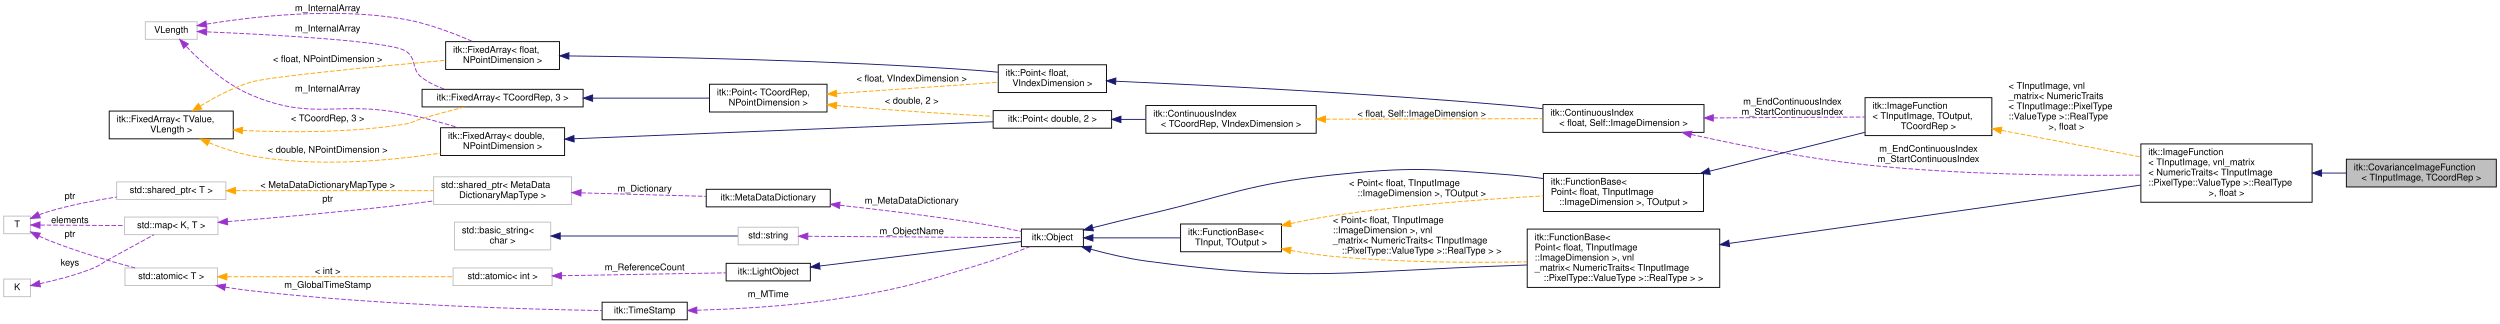
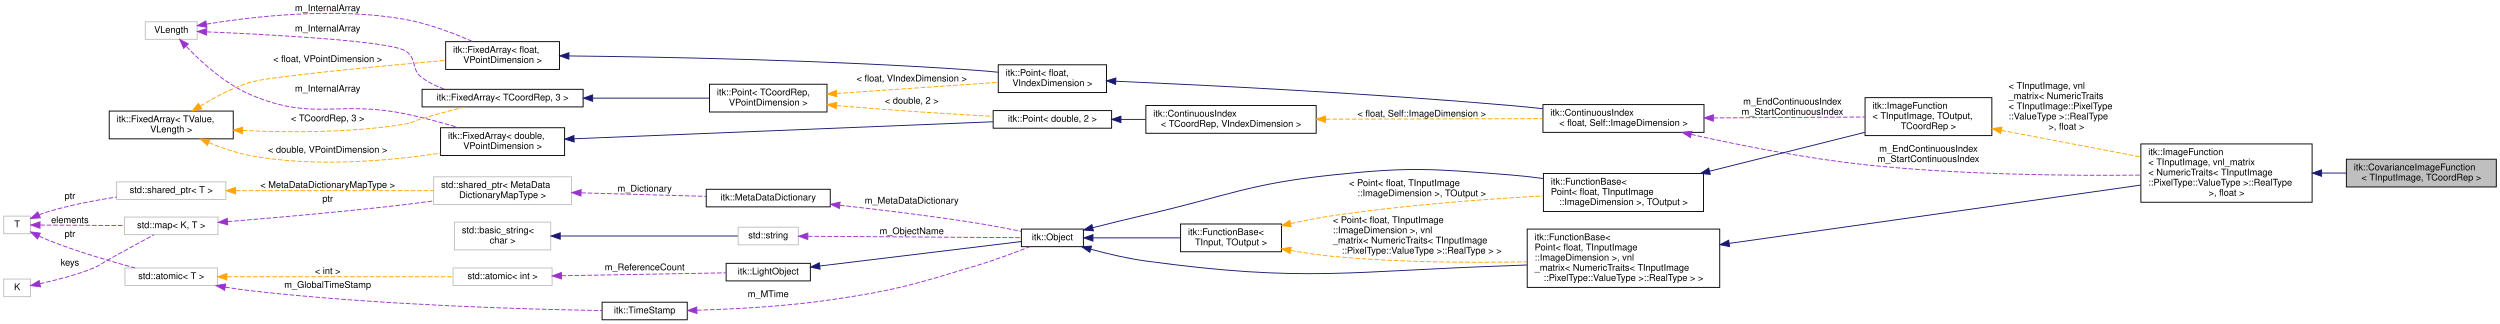
<svg xmlns="http://www.w3.org/2000/svg" xmlns:xlink="http://www.w3.org/1999/xlink" width="2701pt" height="350pt" viewBox="0.00 0.00 2701.00 350.00">
  <g id="graph0" class="graph" transform="scale(1 1) rotate(0) translate(4 346)">
    <polygon fill="white" stroke="transparent" points="-4,4 -4,-346 2697,-346 2697,4 -4,4" />
    <g id="node1" class="node">
      <g id="a_node1">
        <a xlink:title="Calculate the covariance matrix in the neighborhood of a pixel in a Vector image.">
          <polygon fill="#bfbfbf" stroke="black" points="2531,-144 2531,-174 2693,-174 2693,-144 2531,-144" />
          <text text-anchor="start" x="2539" y="-162" font-family="Helvetica,sans-Serif" font-size="10.00">itk::CovarianceImageFunction</text>
          <text text-anchor="middle" x="2612" y="-151" font-family="Helvetica,sans-Serif" font-size="10.00">&lt; TInputImage, TCoordRep &gt;</text>
        </a>
      </g>
    </g>
    <g id="node2" class="node">
      <g id="a_node2">
        <a xlink:href="classitk_1_1ImageFunction.html" target="_top" xlink:title=" ">
          <polygon fill="white" stroke="black" points="2309,-127.5 2309,-190.5 2494,-190.5 2494,-127.5 2309,-127.5" />
          <text text-anchor="start" x="2317" y="-178.5" font-family="Helvetica,sans-Serif" font-size="10.00">itk::ImageFunction</text>
          <text text-anchor="start" x="2317" y="-167.5" font-family="Helvetica,sans-Serif" font-size="10.00">&lt; TInputImage, vnl_matrix</text>
          <text text-anchor="start" x="2317" y="-156.5" font-family="Helvetica,sans-Serif" font-size="10.00">&lt; NumericTraits&lt; TInputImage</text>
          <text text-anchor="start" x="2317" y="-145.5" font-family="Helvetica,sans-Serif" font-size="10.00">::PixelType::ValueType &gt;::RealType</text>
          <text text-anchor="middle" x="2401.5" y="-134.5" font-family="Helvetica,sans-Serif" font-size="10.00"> &gt;, float &gt;</text>
        </a>
      </g>
    </g>
    <g id="edge1" class="edge">
      <path fill="none" stroke="midnightblue" d="M2504.33,-159C2513.28,-159 2522.25,-159 2530.98,-159" />
      <polygon fill="midnightblue" stroke="midnightblue" points="2504.25,-155.5 2494.25,-159 2504.25,-162.5 2504.25,-155.5" />
    </g>
    <g id="node3" class="node">
      <g id="a_node3">
        <a xlink:href="classitk_1_1FunctionBase.html" target="_top" xlink:title=" ">
          <polygon fill="white" stroke="black" points="1646,-35.5 1646,-98.5 1854,-98.5 1854,-35.5 1646,-35.5" />
          <text text-anchor="start" x="1654" y="-86.5" font-family="Helvetica,sans-Serif" font-size="10.00">itk::FunctionBase&lt;</text>
          <text text-anchor="start" x="1654" y="-75.5" font-family="Helvetica,sans-Serif" font-size="10.00"> Point&lt; float, TInputImage</text>
          <text text-anchor="start" x="1654" y="-64.5" font-family="Helvetica,sans-Serif" font-size="10.00">::ImageDimension &gt;, vnl</text>
          <text text-anchor="start" x="1654" y="-53.5" font-family="Helvetica,sans-Serif" font-size="10.00">_matrix&lt; NumericTraits&lt; TInputImage</text>
          <text text-anchor="middle" x="1750" y="-42.5" font-family="Helvetica,sans-Serif" font-size="10.00">::PixelType::ValueType &gt;::RealType &gt; &gt;</text>
        </a>
      </g>
    </g>
    <g id="edge2" class="edge">
      <path fill="none" stroke="midnightblue" d="M1864.36,-83.06C1990.62,-100.94 2192.26,-129.5 2308.93,-146.03" />
      <polygon fill="midnightblue" stroke="midnightblue" points="1864.67,-79.57 1854.27,-81.63 1863.68,-86.5 1864.67,-79.57" />
    </g>
    <g id="node4" class="node">
      <g id="a_node4">
        <a xlink:href="classitk_1_1Object.html" target="_top" xlink:title="Base class for most ITK classes.">
          <polygon fill="white" stroke="black" points="1099.5,-79.5 1099.5,-98.5 1166.5,-98.5 1166.5,-79.5 1099.5,-79.5" />
          <text text-anchor="middle" x="1133" y="-86.5" font-family="Helvetica,sans-Serif" font-size="10.00">itk::Object</text>
        </a>
      </g>
    </g>
    <g id="edge3" class="edge">
      <path fill="none" stroke="midnightblue" d="M1174.62,-76.69C1192.63,-71.79 1214.19,-66.69 1234,-64 1407.54,-40.45 1452.97,-53.22 1628,-59 1633.79,-59.19 1639.73,-59.43 1645.72,-59.71" />
      <polygon fill="midnightblue" stroke="midnightblue" points="1173.43,-73.39 1164.74,-79.45 1175.31,-80.13 1173.43,-73.39" />
    </g>
    <g id="node17" class="node">
      <g id="a_node17">
        <a xlink:href="classitk_1_1FunctionBase.html" target="_top" xlink:title="Base class for all ITK function objects.">
          <polygon fill="white" stroke="black" points="1271.5,-74 1271.5,-104 1380.5,-104 1380.5,-74 1271.5,-74" />
          <text text-anchor="start" x="1279.5" y="-92" font-family="Helvetica,sans-Serif" font-size="10.00">itk::FunctionBase&lt;</text>
          <text text-anchor="middle" x="1326" y="-81" font-family="Helvetica,sans-Serif" font-size="10.00"> TInput, TOutput &gt;</text>
        </a>
      </g>
    </g>
    <g id="edge20" class="edge">
      <path fill="none" stroke="midnightblue" d="M1177.07,-89C1204.98,-89 1241.53,-89 1271.32,-89" />
      <polygon fill="midnightblue" stroke="midnightblue" points="1176.83,-85.5 1166.83,-89 1176.83,-92.5 1176.83,-85.5" />
    </g>
    <g id="node29" class="node">
      <g id="a_node29">
        <a xlink:href="classitk_1_1FunctionBase.html" target="_top" xlink:title=" ">
          <polygon fill="white" stroke="black" points="1663.5,-117.5 1663.5,-158.5 1836.5,-158.5 1836.5,-117.5 1663.5,-117.5" />
          <text text-anchor="start" x="1671.5" y="-146.5" font-family="Helvetica,sans-Serif" font-size="10.00">itk::FunctionBase&lt;</text>
          <text text-anchor="start" x="1671.5" y="-135.5" font-family="Helvetica,sans-Serif" font-size="10.00"> Point&lt; float, TInputImage</text>
          <text text-anchor="middle" x="1750" y="-124.5" font-family="Helvetica,sans-Serif" font-size="10.00">::ImageDimension &gt;, TOutput &gt;</text>
        </a>
      </g>
    </g>
    <g id="edge38" class="edge">
      <path fill="none" stroke="midnightblue" d="M1176.82,-100.06C1194.49,-104.53 1215.2,-109.65 1234,-114 1323.43,-134.69 1344.71,-147.39 1436,-157 1520.86,-165.93 1542.93,-163.64 1628,-157 1639.45,-156.11 1651.45,-154.74 1663.26,-153.15" />
      <polygon fill="midnightblue" stroke="midnightblue" points="1177.36,-96.58 1166.81,-97.51 1175.64,-103.37 1177.36,-96.58" />
    </g>
    <g id="node5" class="node">
      <g id="a_node5">
        <a xlink:href="classitk_1_1LightObject.html" target="_top" xlink:title="Light weight base class for most itk classes.">
          <polygon fill="white" stroke="black" points="780.5,-42.5 780.5,-61.5 871.5,-61.5 871.5,-42.5 780.5,-42.5" />
          <text text-anchor="middle" x="826" y="-49.5" font-family="Helvetica,sans-Serif" font-size="10.00">itk::LightObject</text>
        </a>
      </g>
    </g>
    <g id="edge4" class="edge">
      <path fill="none" stroke="midnightblue" d="M881.88,-58.66C945.26,-66.35 1047.42,-78.74 1099.39,-85.04" />
      <polygon fill="midnightblue" stroke="midnightblue" points="882.03,-55.15 871.68,-57.42 881.18,-62.1 882.03,-55.15" />
    </g>
    <g id="node6" class="node">
      <g id="a_node6">
        <a xlink:title=" ">
          <polygon fill="white" stroke="#bfbfbf" points="485.5,-37.5 485.5,-56.5 592.5,-56.5 592.5,-37.5 485.5,-37.5" />
          <text text-anchor="middle" x="539" y="-44.5" font-family="Helvetica,sans-Serif" font-size="10.00">std::atomic&lt; int &gt;</text>
        </a>
      </g>
    </g>
    <g id="edge5" class="edge">
      <path fill="none" stroke="#9a32cd" stroke-dasharray="5,2" d="M602.7,-48.1C656.4,-49.04 732.43,-50.38 780.2,-51.21" />
      <polygon fill="#9a32cd" stroke="#9a32cd" points="602.67,-44.6 592.61,-47.92 602.54,-51.6 602.67,-44.6" />
      <text text-anchor="middle" x="692.5" y="-54" font-family="Helvetica,sans-Serif" font-size="10.00"> m_ReferenceCount</text>
    </g>
    <g id="node7" class="node">
      <g id="a_node7">
        <a xlink:title="STL class.">
          <polygon fill="white" stroke="#bfbfbf" points="131,-37.5 131,-56.5 231,-56.5 231,-37.5 131,-37.5" />
          <text text-anchor="middle" x="181" y="-44.5" font-family="Helvetica,sans-Serif" font-size="10.00">std::atomic&lt; T &gt;</text>
        </a>
      </g>
    </g>
    <g id="edge6" class="edge">
      <path fill="none" stroke="orange" stroke-dasharray="5,2" d="M241.27,-47C309.38,-47 420.12,-47 485.33,-47" />
      <polygon fill="orange" stroke="orange" points="241.13,-43.5 231.13,-47 241.13,-50.5 241.13,-43.5" />
      <text text-anchor="middle" x="350" y="-50" font-family="Helvetica,sans-Serif" font-size="10.00"> &lt; int &gt;</text>
    </g>
    <g id="node16" class="node">
      <g id="a_node16">
        <a xlink:href="classitk_1_1TimeStamp.html" target="_top" xlink:title="Generate a unique, increasing time value.">
          <polygon fill="white" stroke="black" points="646.5,-0.5 646.5,-19.5 738.5,-19.5 738.5,-0.5 646.5,-0.5" />
          <text text-anchor="middle" x="692.5" y="-7.5" font-family="Helvetica,sans-Serif" font-size="10.00">itk::TimeStamp</text>
        </a>
      </g>
    </g>
    <g id="edge18" class="edge">
      <path fill="none" stroke="#9a32cd" stroke-dasharray="5,2" d="M239.31,-35.78C248.22,-34.32 257.34,-32.99 266,-32 403.97,-16.18 568.43,-11.73 646.32,-10.48" />
      <polygon fill="#9a32cd" stroke="#9a32cd" points="238.65,-32.34 229.38,-37.47 239.83,-39.24 238.65,-32.34" />
      <text text-anchor="middle" x="350" y="-35" font-family="Helvetica,sans-Serif" font-size="10.00"> m_GlobalTimeStamp</text>
    </g>
    <g id="node8" class="node">
      <g id="a_node8">
        <a xlink:title=" ">
          <polygon fill="white" stroke="#bfbfbf" points="0,-93.5 0,-112.5 29,-112.5 29,-93.5 0,-93.5" />
          <text text-anchor="middle" x="14.5" y="-100.5" font-family="Helvetica,sans-Serif" font-size="10.00">T</text>
        </a>
      </g>
    </g>
    <g id="edge7" class="edge">
      <path fill="none" stroke="#9a32cd" stroke-dasharray="5,2" d="M38.1,-90.92C41.06,-89.52 44.08,-88.17 47,-87 78.22,-74.49 114.91,-63.74 141.84,-56.54" />
      <polygon fill="#9a32cd" stroke="#9a32cd" points="36.43,-87.84 29.05,-95.45 39.56,-94.1 36.43,-87.84" />
      <text text-anchor="middle" x="71.5" y="-90" font-family="Helvetica,sans-Serif" font-size="10.00"> ptr</text>
    </g>
    <g id="node13" class="node">
      <g id="a_node13">
        <a xlink:title="STL class.">
          <polygon fill="white" stroke="#bfbfbf" points="130.5,-92.5 130.5,-111.5 231.5,-111.5 231.5,-92.5 130.5,-92.5" />
          <text text-anchor="middle" x="181" y="-99.5" font-family="Helvetica,sans-Serif" font-size="10.00">std::map&lt; K, T &gt;</text>
        </a>
      </g>
    </g>
    <g id="edge14" class="edge">
      <path fill="none" stroke="#9a32cd" stroke-dasharray="5,2" d="M39.43,-102.85C63.17,-102.71 100.24,-102.48 130.35,-102.3" />
      <polygon fill="#9a32cd" stroke="#9a32cd" points="39.22,-99.36 29.24,-102.92 39.26,-106.36 39.22,-99.36" />
      <text text-anchor="middle" x="71.5" y="-105" font-family="Helvetica,sans-Serif" font-size="10.00"> elements</text>
    </g>
    <g id="node15" class="node">
      <g id="a_node15">
        <a xlink:title="STL class.">
          <polygon fill="white" stroke="#bfbfbf" points="122,-130.5 122,-149.5 240,-149.5 240,-130.5 122,-130.5" />
          <text text-anchor="middle" x="181" y="-137.5" font-family="Helvetica,sans-Serif" font-size="10.00">std::shared_ptr&lt; T &gt;</text>
        </a>
      </g>
    </g>
    <g id="edge16" class="edge">
      <path fill="none" stroke="#9a32cd" stroke-dasharray="5,2" d="M38.36,-113.94C41.23,-115.08 44.15,-116.14 47,-117 71.1,-124.32 98.42,-129.55 121.99,-133.15" />
      <polygon fill="#9a32cd" stroke="#9a32cd" points="39.59,-110.66 29.02,-109.89 36.8,-117.08 39.59,-110.66" />
      <text text-anchor="middle" x="71.5" y="-131" font-family="Helvetica,sans-Serif" font-size="10.00"> ptr</text>
    </g>
    <g id="node9" class="node">
      <g id="a_node9">
        <a xlink:title="STL class.">
          <polygon fill="white" stroke="#bfbfbf" points="793.5,-81.5 793.5,-100.5 858.5,-100.5 858.5,-81.5 793.5,-81.5" />
          <text text-anchor="middle" x="826" y="-88.5" font-family="Helvetica,sans-Serif" font-size="10.00">std::string</text>
        </a>
      </g>
    </g>
    <g id="edge8" class="edge">
      <path fill="none" stroke="#9a32cd" stroke-dasharray="5,2" d="M868.9,-90.73C930.37,-90.32 1043.69,-89.58 1099.37,-89.21" />
      <polygon fill="#9a32cd" stroke="#9a32cd" points="868.75,-87.23 858.78,-90.79 868.8,-94.23 868.75,-87.23" />
      <text text-anchor="middle" x="981" y="-93" font-family="Helvetica,sans-Serif" font-size="10.00"> m_ObjectName</text>
    </g>
    <g id="node10" class="node">
      <g id="a_node10">
        <a xlink:title="STL class.">
          <polygon fill="white" stroke="#bfbfbf" points="487,-76 487,-106 591,-106 591,-76 487,-76" />
          <text text-anchor="start" x="495" y="-94" font-family="Helvetica,sans-Serif" font-size="10.00">std::basic_string&lt;</text>
          <text text-anchor="middle" x="539" y="-83" font-family="Helvetica,sans-Serif" font-size="10.00"> char &gt;</text>
        </a>
      </g>
    </g>
    <g id="edge9" class="edge">
      <path fill="none" stroke="midnightblue" d="M601.58,-91C660.47,-91 746.94,-91 793.13,-91" />
      <polygon fill="midnightblue" stroke="midnightblue" points="601.28,-87.5 591.28,-91 601.28,-94.5 601.28,-87.5" />
    </g>
    <g id="node11" class="node">
      <g id="a_node11">
        <a xlink:href="classitk_1_1MetaDataDictionary.html" target="_top" xlink:title="Provides a mechanism for storing a collection of arbitrary data types.">
          <polygon fill="white" stroke="black" points="759,-122.5 759,-141.5 893,-141.5 893,-122.5 759,-122.5" />
          <text text-anchor="middle" x="826" y="-129.5" font-family="Helvetica,sans-Serif" font-size="10.00">itk::MetaDataDictionary</text>
        </a>
      </g>
    </g>
    <g id="edge10" class="edge">
      <path fill="none" stroke="#9a32cd" stroke-dasharray="5,2" d="M903.54,-124.21C946.91,-119.44 1002.11,-112.76 1051,-105 1067,-102.46 1084.65,-99.04 1099.39,-96.02" />
      <polygon fill="#9a32cd" stroke="#9a32cd" points="902.9,-120.76 893.34,-125.32 903.66,-127.72 902.9,-120.76" />
      <text text-anchor="middle" x="981" y="-126" font-family="Helvetica,sans-Serif" font-size="10.00"> m_MetaDataDictionary</text>
    </g>
    <g id="node12" class="node">
      <g id="a_node12">
        <a xlink:title=" ">
          <polygon fill="white" stroke="#bfbfbf" points="464.5,-125 464.5,-155 613.5,-155 613.5,-125 464.5,-125" />
          <text text-anchor="start" x="472.5" y="-143" font-family="Helvetica,sans-Serif" font-size="10.00">std::shared_ptr&lt; MetaData</text>
          <text text-anchor="middle" x="539" y="-132" font-family="Helvetica,sans-Serif" font-size="10.00">DictionaryMapType &gt;</text>
        </a>
      </g>
    </g>
    <g id="edge11" class="edge">
      <path fill="none" stroke="#9a32cd" stroke-dasharray="5,2" d="M623.94,-137.64C666.99,-136.44 718.66,-134.98 758.84,-133.86" />
      <polygon fill="#9a32cd" stroke="#9a32cd" points="623.66,-134.15 613.77,-137.93 623.86,-141.15 623.66,-134.15" />
      <text text-anchor="middle" x="692.5" y="-139" font-family="Helvetica,sans-Serif" font-size="10.00"> m_Dictionary</text>
    </g>
    <g id="edge12" class="edge">
      <path fill="none" stroke="#9a32cd" stroke-dasharray="5,2" d="M242.02,-106.59C293.13,-110.71 368.49,-117.29 434,-125 443.87,-126.16 454.26,-127.51 464.49,-128.91" />
      <polygon fill="#9a32cd" stroke="#9a32cd" points="242.05,-103.08 231.81,-105.77 241.5,-110.06 242.05,-103.08" />
      <text text-anchor="middle" x="350" y="-128" font-family="Helvetica,sans-Serif" font-size="10.00"> ptr</text>
    </g>
    <g id="node14" class="node">
      <g id="a_node14">
        <a xlink:title=" ">
          <polygon fill="white" stroke="#bfbfbf" points="0,-25.5 0,-44.5 29,-44.5 29,-25.5 0,-25.5" />
          <text text-anchor="middle" x="14.5" y="-32.5" font-family="Helvetica,sans-Serif" font-size="10.00">K</text>
        </a>
      </g>
    </g>
    <g id="edge13" class="edge">
      <path fill="none" stroke="#9a32cd" stroke-dasharray="5,2" d="M39.03,-39.5C55.35,-43.01 77.41,-48.55 96,-56 104.49,-59.4 105.98,-61.59 114,-66 130.35,-75 149.03,-85.18 162.33,-92.41" />
      <polygon fill="#9a32cd" stroke="#9a32cd" points="39.72,-36.07 29.22,-37.48 38.31,-42.92 39.72,-36.07" />
      <text text-anchor="middle" x="71.5" y="-59" font-family="Helvetica,sans-Serif" font-size="10.00"> keys</text>
    </g>
    <g id="edge15" class="edge">
      <path fill="none" stroke="orange" stroke-dasharray="5,2" d="M250.74,-140C312.09,-140 401.68,-140 464.45,-140" />
      <polygon fill="orange" stroke="orange" points="250.39,-136.5 240.39,-140 250.39,-143.5 250.39,-136.5" />
      <text text-anchor="middle" x="350" y="-143" font-family="Helvetica,sans-Serif" font-size="10.00"> &lt; MetaDataDictionaryMapType &gt;</text>
    </g>
    <g id="edge17" class="edge">
      <path fill="none" stroke="#9a32cd" stroke-dasharray="5,2" d="M749.01,-10.81C789.18,-12.02 844.68,-14.94 893,-22 964.36,-32.43 981.94,-38.21 1051,-59 1070.67,-64.92 1092.49,-73.1 1108.52,-79.42" />
      <polygon fill="#9a32cd" stroke="#9a32cd" points="748.98,-7.31 738.89,-10.54 748.79,-14.31 748.98,-7.31" />
      <text text-anchor="middle" x="826" y="-25" font-family="Helvetica,sans-Serif" font-size="10.00"> m_MTime</text>
    </g>
    <g id="edge19" class="edge">
      <path fill="none" stroke="orange" stroke-dasharray="5,2" d="M1390.61,-75.4C1405.44,-72.76 1421.21,-70.39 1436,-69 1505.79,-62.43 1584.72,-61.97 1645.86,-63.13" />
      <polygon fill="orange" stroke="orange" points="1389.72,-72 1380.52,-77.25 1390.99,-78.89 1389.72,-72" />
      <text text-anchor="start" x="1436" y="-105" font-family="Helvetica,sans-Serif" font-size="10.00"> &lt; Point&lt; float, TInputImage</text>
      <text text-anchor="start" x="1436" y="-94" font-family="Helvetica,sans-Serif" font-size="10.00">::ImageDimension &gt;, vnl</text>
      <text text-anchor="start" x="1436" y="-83" font-family="Helvetica,sans-Serif" font-size="10.00">_matrix&lt; NumericTraits&lt; TInputImage</text>
      <text text-anchor="middle" x="1532" y="-72" font-family="Helvetica,sans-Serif" font-size="10.00">::PixelType::ValueType &gt;::RealType &gt; &gt;</text>
    </g>
    <g id="edge39" class="edge">
      <path fill="none" stroke="orange" stroke-dasharray="5,2" d="M1390.6,-104.54C1405.43,-107.73 1421.21,-110.79 1436,-113 1512.43,-124.41 1600.18,-130.85 1663.29,-134.32" />
      <polygon fill="orange" stroke="orange" points="1391.03,-101.05 1380.51,-102.31 1389.52,-107.88 1391.03,-101.05" />
      <text text-anchor="start" x="1453.5" y="-145" font-family="Helvetica,sans-Serif" font-size="10.00"> &lt; Point&lt; float, TInputImage</text>
      <text text-anchor="middle" x="1532" y="-134" font-family="Helvetica,sans-Serif" font-size="10.00">::ImageDimension &gt;, TOutput &gt;</text>
    </g>
    <g id="node18" class="node">
      <g id="a_node18">
        <a xlink:href="classitk_1_1ContinuousIndex.html" target="_top" xlink:title=" ">
          <polygon fill="white" stroke="black" points="1663,-203 1663,-233 1837,-233 1837,-203 1663,-203" />
          <text text-anchor="start" x="1671" y="-221" font-family="Helvetica,sans-Serif" font-size="10.00">itk::ContinuousIndex</text>
          <text text-anchor="middle" x="1750" y="-210" font-family="Helvetica,sans-Serif" font-size="10.00">&lt; float, Self::ImageDimension &gt;</text>
        </a>
      </g>
    </g>
    <g id="edge21" class="edge">
      <path fill="none" stroke="#9a32cd" stroke-dasharray="5,2" d="M1823.12,-200.77C1875.03,-189.2 1946.92,-174.85 2011,-168 2112.56,-157.14 2229.82,-155.96 2308.93,-156.82" />
      <polygon fill="#9a32cd" stroke="#9a32cd" points="1822.33,-197.36 1813.34,-202.97 1823.86,-204.19 1822.33,-197.36" />
      <text text-anchor="middle" x="2079.5" y="-182" font-family="Helvetica,sans-Serif" font-size="10.00"> m_EndContinuousIndex</text>
      <text text-anchor="middle" x="2079.5" y="-171" font-family="Helvetica,sans-Serif" font-size="10.00">m_StartContinuousIndex</text>
    </g>
    <g id="node28" class="node">
      <g id="a_node28">
        <a xlink:href="classitk_1_1ImageFunction.html" target="_top" xlink:title="Evaluates a function of an image at specified position.">
          <polygon fill="white" stroke="black" points="2011,-199.5 2011,-240.5 2148,-240.5 2148,-199.5 2011,-199.5" />
          <text text-anchor="start" x="2019" y="-228.5" font-family="Helvetica,sans-Serif" font-size="10.00">itk::ImageFunction</text>
          <text text-anchor="start" x="2019" y="-217.5" font-family="Helvetica,sans-Serif" font-size="10.00">&lt; TInputImage, TOutput,</text>
          <text text-anchor="middle" x="2079.5" y="-206.5" font-family="Helvetica,sans-Serif" font-size="10.00"> TCoordRep &gt;</text>
        </a>
      </g>
    </g>
    <g id="edge40" class="edge">
      <path fill="none" stroke="#9a32cd" stroke-dasharray="5,2" d="M1847.06,-218.59C1899.65,-218.91 1963.53,-219.3 2010.84,-219.59" />
      <polygon fill="#9a32cd" stroke="#9a32cd" points="1847.07,-215.09 1837.05,-218.53 1847.03,-222.09 1847.07,-215.09" />
      <text text-anchor="middle" x="1932.5" y="-233" font-family="Helvetica,sans-Serif" font-size="10.00"> m_EndContinuousIndex</text>
      <text text-anchor="middle" x="1932.5" y="-222" font-family="Helvetica,sans-Serif" font-size="10.00">m_StartContinuousIndex</text>
    </g>
    <g id="node19" class="node">
      <g id="a_node19">
        <a xlink:href="classitk_1_1Point.html" target="_top" xlink:title=" ">
          <polygon fill="white" stroke="black" points="1074.5,-246 1074.5,-276 1191.5,-276 1191.5,-246 1074.5,-246" />
          <text text-anchor="start" x="1082.5" y="-264" font-family="Helvetica,sans-Serif" font-size="10.00">itk::Point&lt; float,</text>
          <text text-anchor="middle" x="1133" y="-253" font-family="Helvetica,sans-Serif" font-size="10.00"> VIndexDimension &gt;</text>
        </a>
      </g>
    </g>
    <g id="edge22" class="edge">
      <path fill="none" stroke="midnightblue" d="M1201.57,-258.24C1296.79,-254.09 1475.85,-245.26 1628,-232 1639.27,-231.02 1651.12,-229.83 1662.8,-228.58" />
      <polygon fill="midnightblue" stroke="midnightblue" points="1201.34,-254.75 1191.5,-258.68 1201.64,-261.75 1201.34,-254.75" />
    </g>
    <g id="node20" class="node">
      <g id="a_node20">
        <a xlink:href="classitk_1_1FixedArray.html" target="_top" xlink:title=" ">
          <polygon fill="white" stroke="black" points="477.5,-271 477.5,-301 600.5,-301 600.5,-271 477.5,-271" />
          <text text-anchor="start" x="485.5" y="-289" font-family="Helvetica,sans-Serif" font-size="10.00">itk::FixedArray&lt; float,</text>
-           <text text-anchor="middle" x="539" y="-278" font-family="Helvetica,sans-Serif" font-size="10.00"> NPointDimension &gt;</text>
+           <text text-anchor="middle" x="539" y="-278" font-family="Helvetica,sans-Serif" font-size="10.00"> VPointDimension &gt;</text>
        </a>
      </g>
    </g>
    <g id="edge23" class="edge">
      <path fill="none" stroke="midnightblue" d="M610.8,-285.56C709.53,-284.53 894.09,-281.16 1051,-270 1058.48,-269.47 1066.33,-268.77 1074.09,-268" />
      <polygon fill="midnightblue" stroke="midnightblue" points="610.61,-282.06 600.65,-285.66 610.68,-289.06 610.61,-282.06" />
    </g>
    <g id="node21" class="node">
      <g id="a_node21">
        <a xlink:title=" ">
          <polygon fill="white" stroke="#bfbfbf" points="153,-303.5 153,-322.5 209,-322.5 209,-303.5 153,-303.5" />
          <text text-anchor="middle" x="181" y="-310.5" font-family="Helvetica,sans-Serif" font-size="10.00">VLength</text>
        </a>
      </g>
    </g>
    <g id="edge24" class="edge">
      <path fill="none" stroke="#9a32cd" stroke-dasharray="5,2" d="M219.03,-319.94C268.46,-328.04 358.56,-338.68 434,-325 459.24,-320.42 486.32,-310.08 506.52,-301.19" />
      <polygon fill="#9a32cd" stroke="#9a32cd" points="219.56,-316.48 209.12,-318.27 218.39,-323.39 219.56,-316.48" />
      <text text-anchor="middle" x="350" y="-334" font-family="Helvetica,sans-Serif" font-size="10.00"> m_InternalArray</text>
    </g>
    <g id="node24" class="node">
      <g id="a_node24">
        <a xlink:href="classitk_1_1FixedArray.html" target="_top" xlink:title=" ">
          <polygon fill="white" stroke="black" points="452,-230.5 452,-249.5 626,-249.5 626,-230.5 452,-230.5" />
          <text text-anchor="middle" x="539" y="-237.5" font-family="Helvetica,sans-Serif" font-size="10.00">itk::FixedArray&lt; TCoordRep, 3 &gt;</text>
        </a>
      </g>
    </g>
    <g id="edge28" class="edge">
      <path fill="none" stroke="#9a32cd" stroke-dasharray="5,2" d="M219.65,-311.56C285.48,-308.78 416.19,-301.95 434,-291 446.92,-283.06 439.77,-270.97 452,-262 459.21,-256.71 467.56,-252.69 476.18,-249.64" />
      <polygon fill="#9a32cd" stroke="#9a32cd" points="219.14,-308.08 209.29,-311.99 219.43,-315.08 219.14,-308.08" />
      <text text-anchor="middle" x="350" y="-312" font-family="Helvetica,sans-Serif" font-size="10.00"> m_InternalArray</text>
    </g>
    <g id="node27" class="node">
      <g id="a_node27">
        <a xlink:href="classitk_1_1FixedArray.html" target="_top" xlink:title=" ">
          <polygon fill="white" stroke="black" points="472,-178 472,-208 606,-208 606,-178 472,-178" />
          <text text-anchor="start" x="480" y="-196" font-family="Helvetica,sans-Serif" font-size="10.00">itk::FixedArray&lt; double,</text>
-           <text text-anchor="middle" x="539" y="-185" font-family="Helvetica,sans-Serif" font-size="10.00"> NPointDimension &gt;</text>
+           <text text-anchor="middle" x="539" y="-185" font-family="Helvetica,sans-Serif" font-size="10.00"> VPointDimension &gt;</text>
        </a>
      </g>
    </g>
    <g id="edge33" class="edge">
      <path fill="none" stroke="#9a32cd" stroke-dasharray="5,2" d="M197.35,-295.71C212.9,-279.42 238.54,-255.81 266,-244 335.13,-214.28 360.29,-238.14 434,-223 453.14,-219.07 473.9,-213.38 491.79,-208.01" />
      <polygon fill="#9a32cd" stroke="#9a32cd" points="194.4,-293.74 190.17,-303.45 199.53,-298.49 194.4,-293.74" />
      <text text-anchor="middle" x="350" y="-247" font-family="Helvetica,sans-Serif" font-size="10.00"> m_InternalArray</text>
    </g>
    <g id="node22" class="node">
      <g id="a_node22">
        <a xlink:href="classitk_1_1FixedArray.html" target="_top" xlink:title="Simulate a standard C array with copy semantics.">
          <polygon fill="white" stroke="black" points="114,-196 114,-226 248,-226 248,-196 114,-196" />
          <text text-anchor="start" x="122" y="-214" font-family="Helvetica,sans-Serif" font-size="10.00">itk::FixedArray&lt; TValue,</text>
          <text text-anchor="middle" x="181" y="-203" font-family="Helvetica,sans-Serif" font-size="10.00"> VLength &gt;</text>
        </a>
      </g>
    </g>
    <g id="edge25" class="edge">
      <path fill="none" stroke="orange" stroke-dasharray="5,2" d="M212.32,-231.41C227.74,-240.78 247.17,-251.1 266,-257 285.63,-263.15 403.27,-274.26 477.27,-280.8" />
      <polygon fill="orange" stroke="orange" points="214.07,-228.38 203.73,-226.04 210.36,-234.31 214.07,-228.38" />
-       <text text-anchor="middle" x="350" y="-279" font-family="Helvetica,sans-Serif" font-size="10.00"> &lt; float, NPointDimension &gt;</text>
+       <text text-anchor="middle" x="350" y="-279" font-family="Helvetica,sans-Serif" font-size="10.00"> &lt; float, VPointDimension &gt;</text>
    </g>
    <g id="edge29" class="edge">
      <path fill="none" stroke="orange" stroke-dasharray="5,2" d="M258.14,-205.06C308.41,-202.67 375.54,-202.39 434,-212 442.32,-213.37 443.91,-215.62 452,-218 466.93,-222.39 483.47,-226.74 498.02,-230.4" />
      <polygon fill="orange" stroke="orange" points="257.81,-201.58 248,-205.58 258.17,-208.57 257.81,-201.58" />
      <text text-anchor="middle" x="350" y="-215" font-family="Helvetica,sans-Serif" font-size="10.00"> &lt; TCoordRep, 3 &gt;</text>
    </g>
    <g id="edge34" class="edge">
      <path fill="none" stroke="orange" stroke-dasharray="5,2" d="M221.86,-191.82C235.53,-186.2 251.13,-180.82 266,-178 335.35,-164.87 416.29,-172.14 471.73,-180.5" />
      <polygon fill="orange" stroke="orange" points="220.11,-188.76 212.29,-195.92 222.86,-195.2 220.11,-188.76" />
-       <text text-anchor="middle" x="350" y="-181" font-family="Helvetica,sans-Serif" font-size="10.00"> &lt; double, NPointDimension &gt;</text>
+       <text text-anchor="middle" x="350" y="-181" font-family="Helvetica,sans-Serif" font-size="10.00"> &lt; double, VPointDimension &gt;</text>
    </g>
    <g id="node23" class="node">
      <g id="a_node23">
        <a xlink:href="classitk_1_1Point.html" target="_top" xlink:title="A templated class holding a geometric point in n-Dimensional space.">
          <polygon fill="white" stroke="black" points="762.5,-225 762.5,-255 889.5,-255 889.5,-225 762.5,-225" />
          <text text-anchor="start" x="770.5" y="-243" font-family="Helvetica,sans-Serif" font-size="10.00">itk::Point&lt; TCoordRep,</text>
-           <text text-anchor="middle" x="826" y="-232" font-family="Helvetica,sans-Serif" font-size="10.00"> NPointDimension &gt;</text>
+           <text text-anchor="middle" x="826" y="-232" font-family="Helvetica,sans-Serif" font-size="10.00"> VPointDimension &gt;</text>
        </a>
      </g>
    </g>
    <g id="edge26" class="edge">
      <path fill="none" stroke="orange" stroke-dasharray="5,2" d="M899.92,-245.02C953.38,-248.7 1024.95,-253.63 1074.41,-257.03" />
      <polygon fill="orange" stroke="orange" points="900.04,-241.52 889.83,-244.33 899.56,-248.5 900.04,-241.52" />
      <text text-anchor="middle" x="981" y="-258" font-family="Helvetica,sans-Serif" font-size="10.00"> &lt; float, VIndexDimension &gt;</text>
    </g>
    <g id="node26" class="node">
      <g id="a_node26">
        <a xlink:href="classitk_1_1Point.html" target="_top" xlink:title=" ">
          <polygon fill="white" stroke="black" points="1069,-207.5 1069,-226.5 1197,-226.5 1197,-207.5 1069,-207.5" />
          <text text-anchor="middle" x="1133" y="-214.5" font-family="Helvetica,sans-Serif" font-size="10.00">itk::Point&lt; double, 2 &gt;</text>
        </a>
      </g>
    </g>
    <g id="edge35" class="edge">
      <path fill="none" stroke="orange" stroke-dasharray="5,2" d="M899.84,-232C903.61,-231.65 907.35,-231.31 911,-231 964.05,-226.48 1024.39,-222.75 1068.6,-220.28" />
      <polygon fill="orange" stroke="orange" points="899.43,-228.52 889.81,-232.97 900.1,-235.49 899.43,-228.52" />
      <text text-anchor="middle" x="981" y="-234" font-family="Helvetica,sans-Serif" font-size="10.00"> &lt; double, 2 &gt;</text>
    </g>
    <g id="edge27" class="edge">
      <path fill="none" stroke="midnightblue" d="M636.42,-240C677.9,-240 725.23,-240 762.09,-240" />
      <polygon fill="midnightblue" stroke="midnightblue" points="636.28,-236.5 626.28,-240 636.28,-243.5 636.28,-236.5" />
    </g>
    <g id="node25" class="node">
      <g id="a_node25">
        <a xlink:href="classitk_1_1ContinuousIndex.html" target="_top" xlink:title="A templated class holding a point in n-Dimensional image space.">
          <polygon fill="white" stroke="black" points="1234,-202 1234,-232 1418,-232 1418,-202 1234,-202" />
          <text text-anchor="start" x="1242" y="-220" font-family="Helvetica,sans-Serif" font-size="10.00">itk::ContinuousIndex</text>
          <text text-anchor="middle" x="1326" y="-209" font-family="Helvetica,sans-Serif" font-size="10.00">&lt; TCoordRep, VIndexDimension &gt;</text>
        </a>
      </g>
    </g>
    <g id="edge30" class="edge">
      <path fill="none" stroke="orange" stroke-dasharray="5,2" d="M1428.43,-217.24C1500.01,-217.41 1594.87,-217.63 1662.8,-217.8" />
      <polygon fill="orange" stroke="orange" points="1428.06,-213.74 1418.05,-217.22 1428.04,-220.74 1428.06,-213.74" />
      <text text-anchor="middle" x="1532" y="-220" font-family="Helvetica,sans-Serif" font-size="10.00"> &lt; float, Self::ImageDimension &gt;</text>
    </g>
    <g id="edge31" class="edge">
      <path fill="none" stroke="midnightblue" d="M1207.13,-217C1215.82,-217 1224.76,-217 1233.67,-217" />
      <polygon fill="midnightblue" stroke="midnightblue" points="1207.07,-213.5 1197.07,-217 1207.07,-220.5 1207.07,-213.5" />
    </g>
    <g id="edge32" class="edge">
      <path fill="none" stroke="midnightblue" d="M616.24,-196.09C734.36,-200.88 959.37,-210 1068.93,-214.44" />
      <polygon fill="midnightblue" stroke="midnightblue" points="616.32,-192.59 606.19,-195.68 616.04,-199.59 616.32,-192.59" />
    </g>
    <g id="edge36" class="edge">
      <path fill="none" stroke="orange" stroke-dasharray="5,2" d="M2158.44,-205.14C2203.8,-196.5 2261.22,-185.55 2308.75,-176.49" />
      <polygon fill="orange" stroke="orange" points="2157.53,-201.75 2148.36,-207.06 2158.84,-208.63 2157.53,-201.75" />
      <text text-anchor="start" x="2166" y="-250" font-family="Helvetica,sans-Serif" font-size="10.00"> &lt; TInputImage, vnl</text>
      <text text-anchor="start" x="2166" y="-239" font-family="Helvetica,sans-Serif" font-size="10.00">_matrix&lt; NumericTraits</text>
      <text text-anchor="start" x="2166" y="-228" font-family="Helvetica,sans-Serif" font-size="10.00">&lt; TInputImage::PixelType</text>
      <text text-anchor="start" x="2166" y="-217" font-family="Helvetica,sans-Serif" font-size="10.00">::ValueType &gt;::RealType</text>
      <text text-anchor="middle" x="2228.5" y="-206" font-family="Helvetica,sans-Serif" font-size="10.00"> &gt;, float &gt;</text>
    </g>
    <g id="edge37" class="edge">
      <path fill="none" stroke="midnightblue" d="M1843.02,-161.04C1896.35,-174.39 1962.33,-190.91 2010.87,-203.07" />
      <polygon fill="midnightblue" stroke="midnightblue" points="1843.77,-157.62 1833.22,-158.59 1842.07,-164.41 1843.77,-157.62" />
    </g>
  </g>
</svg>
